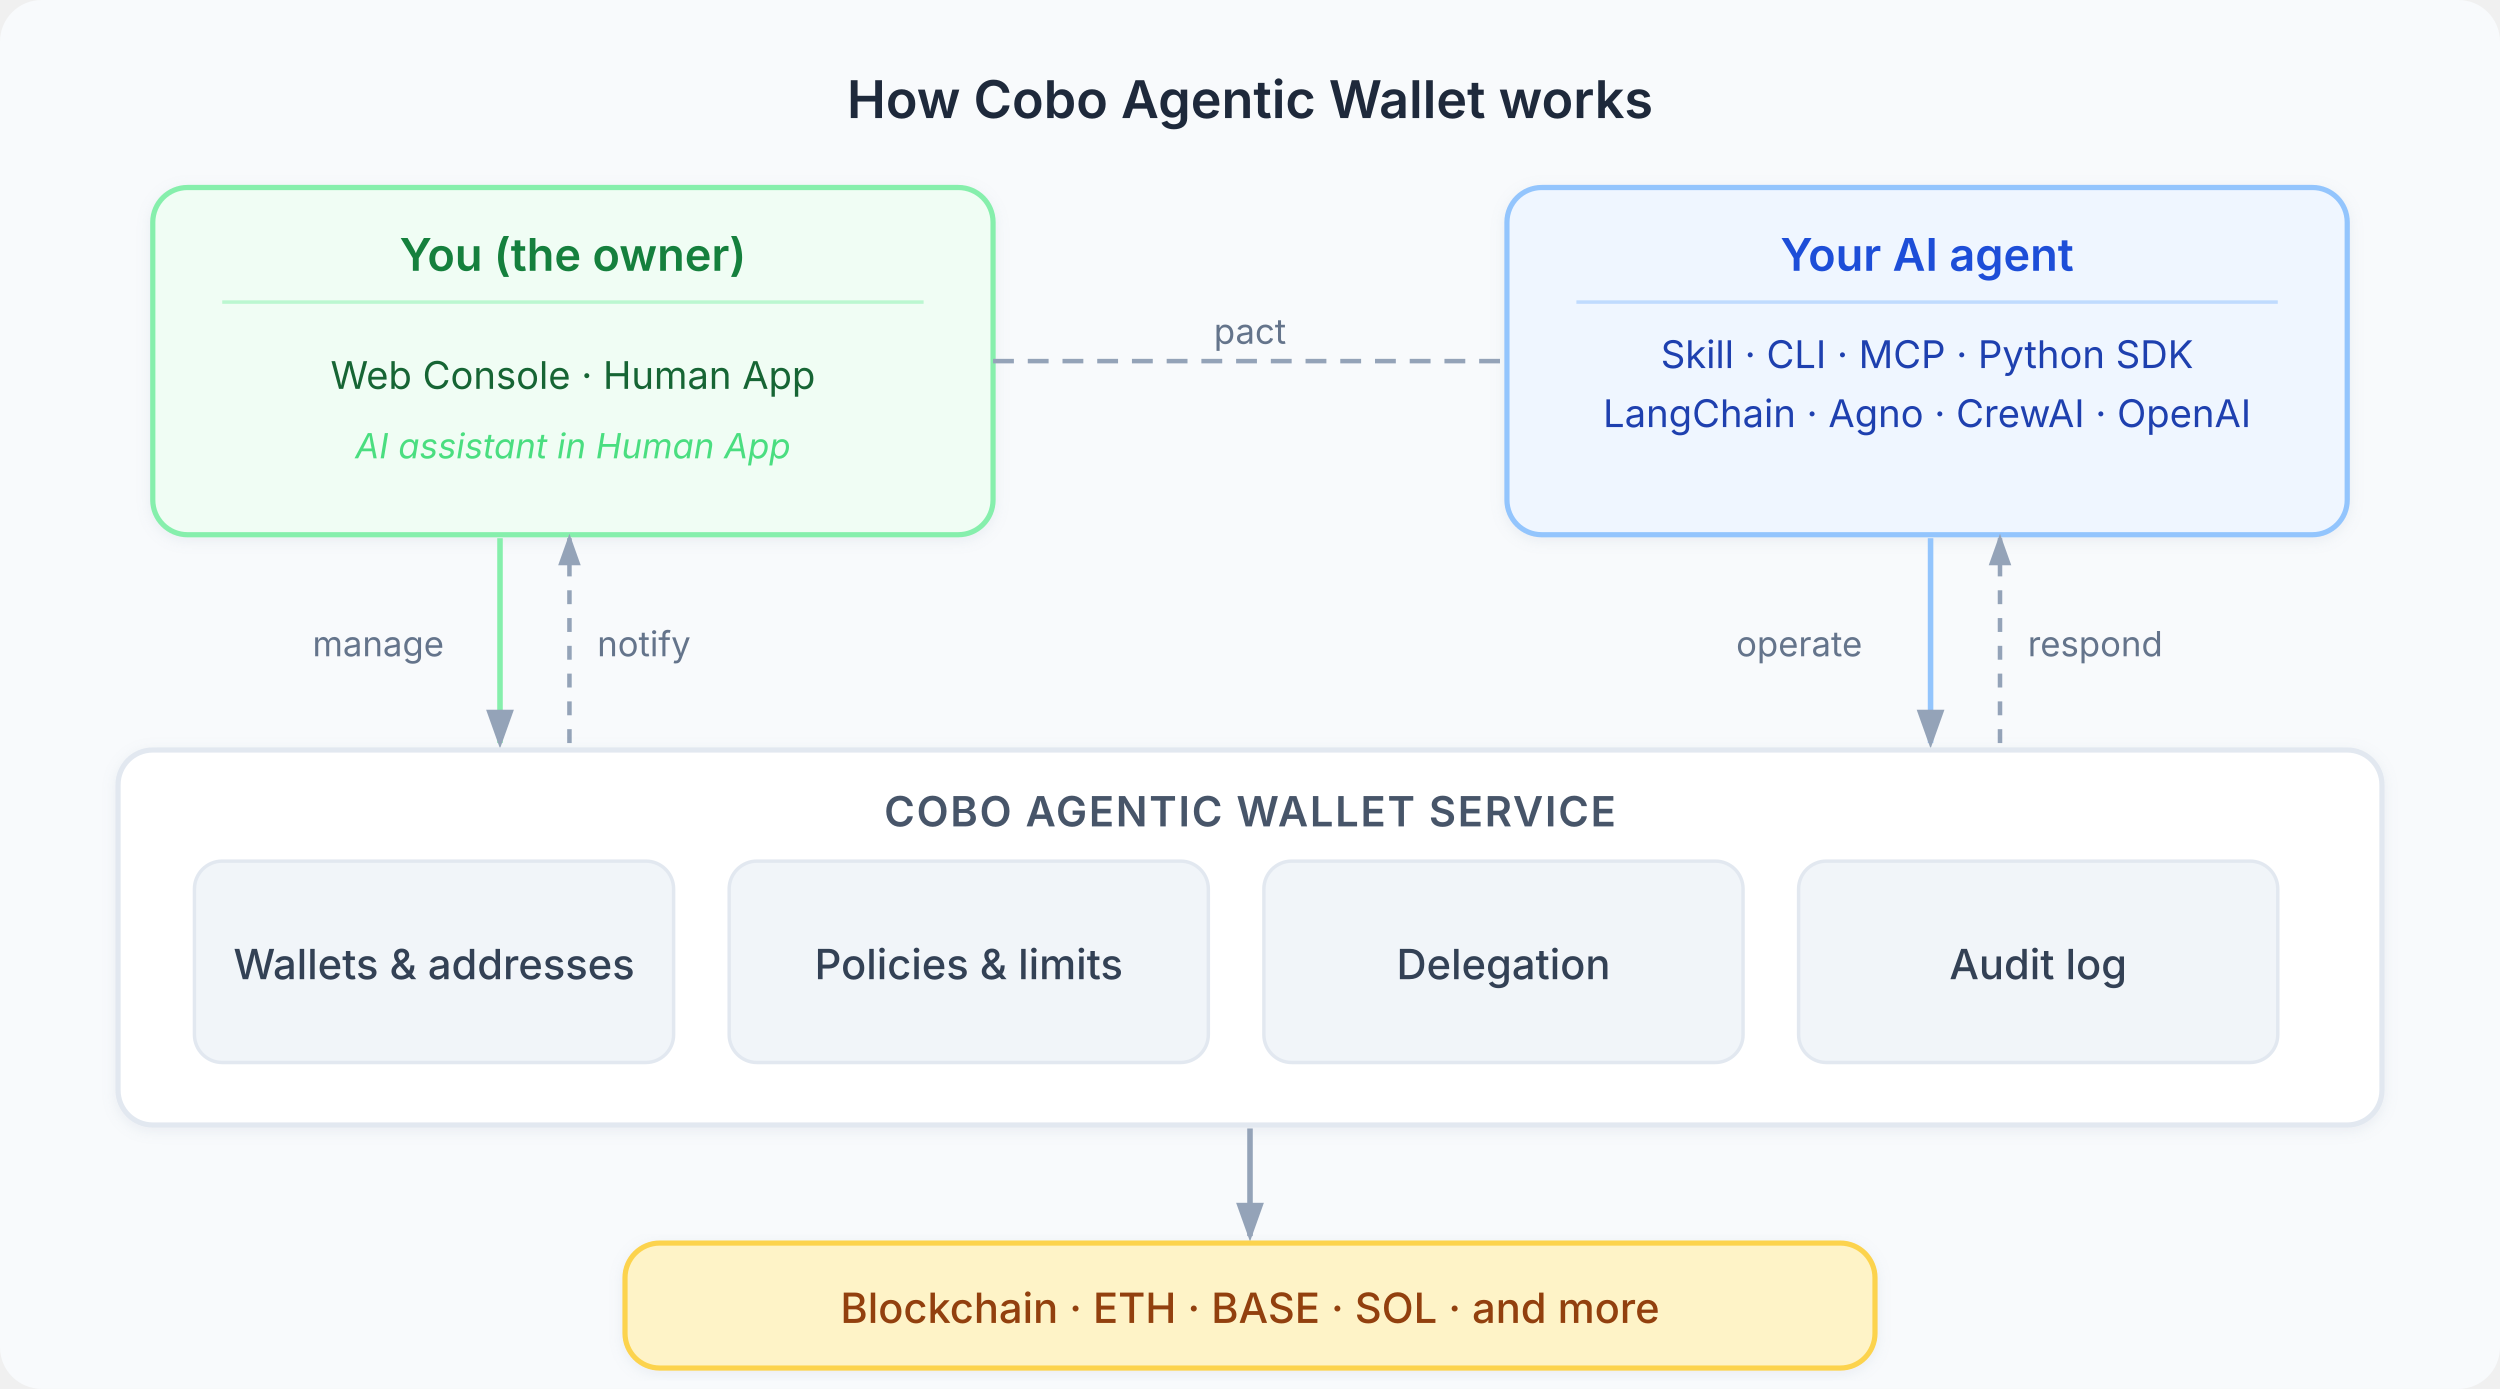
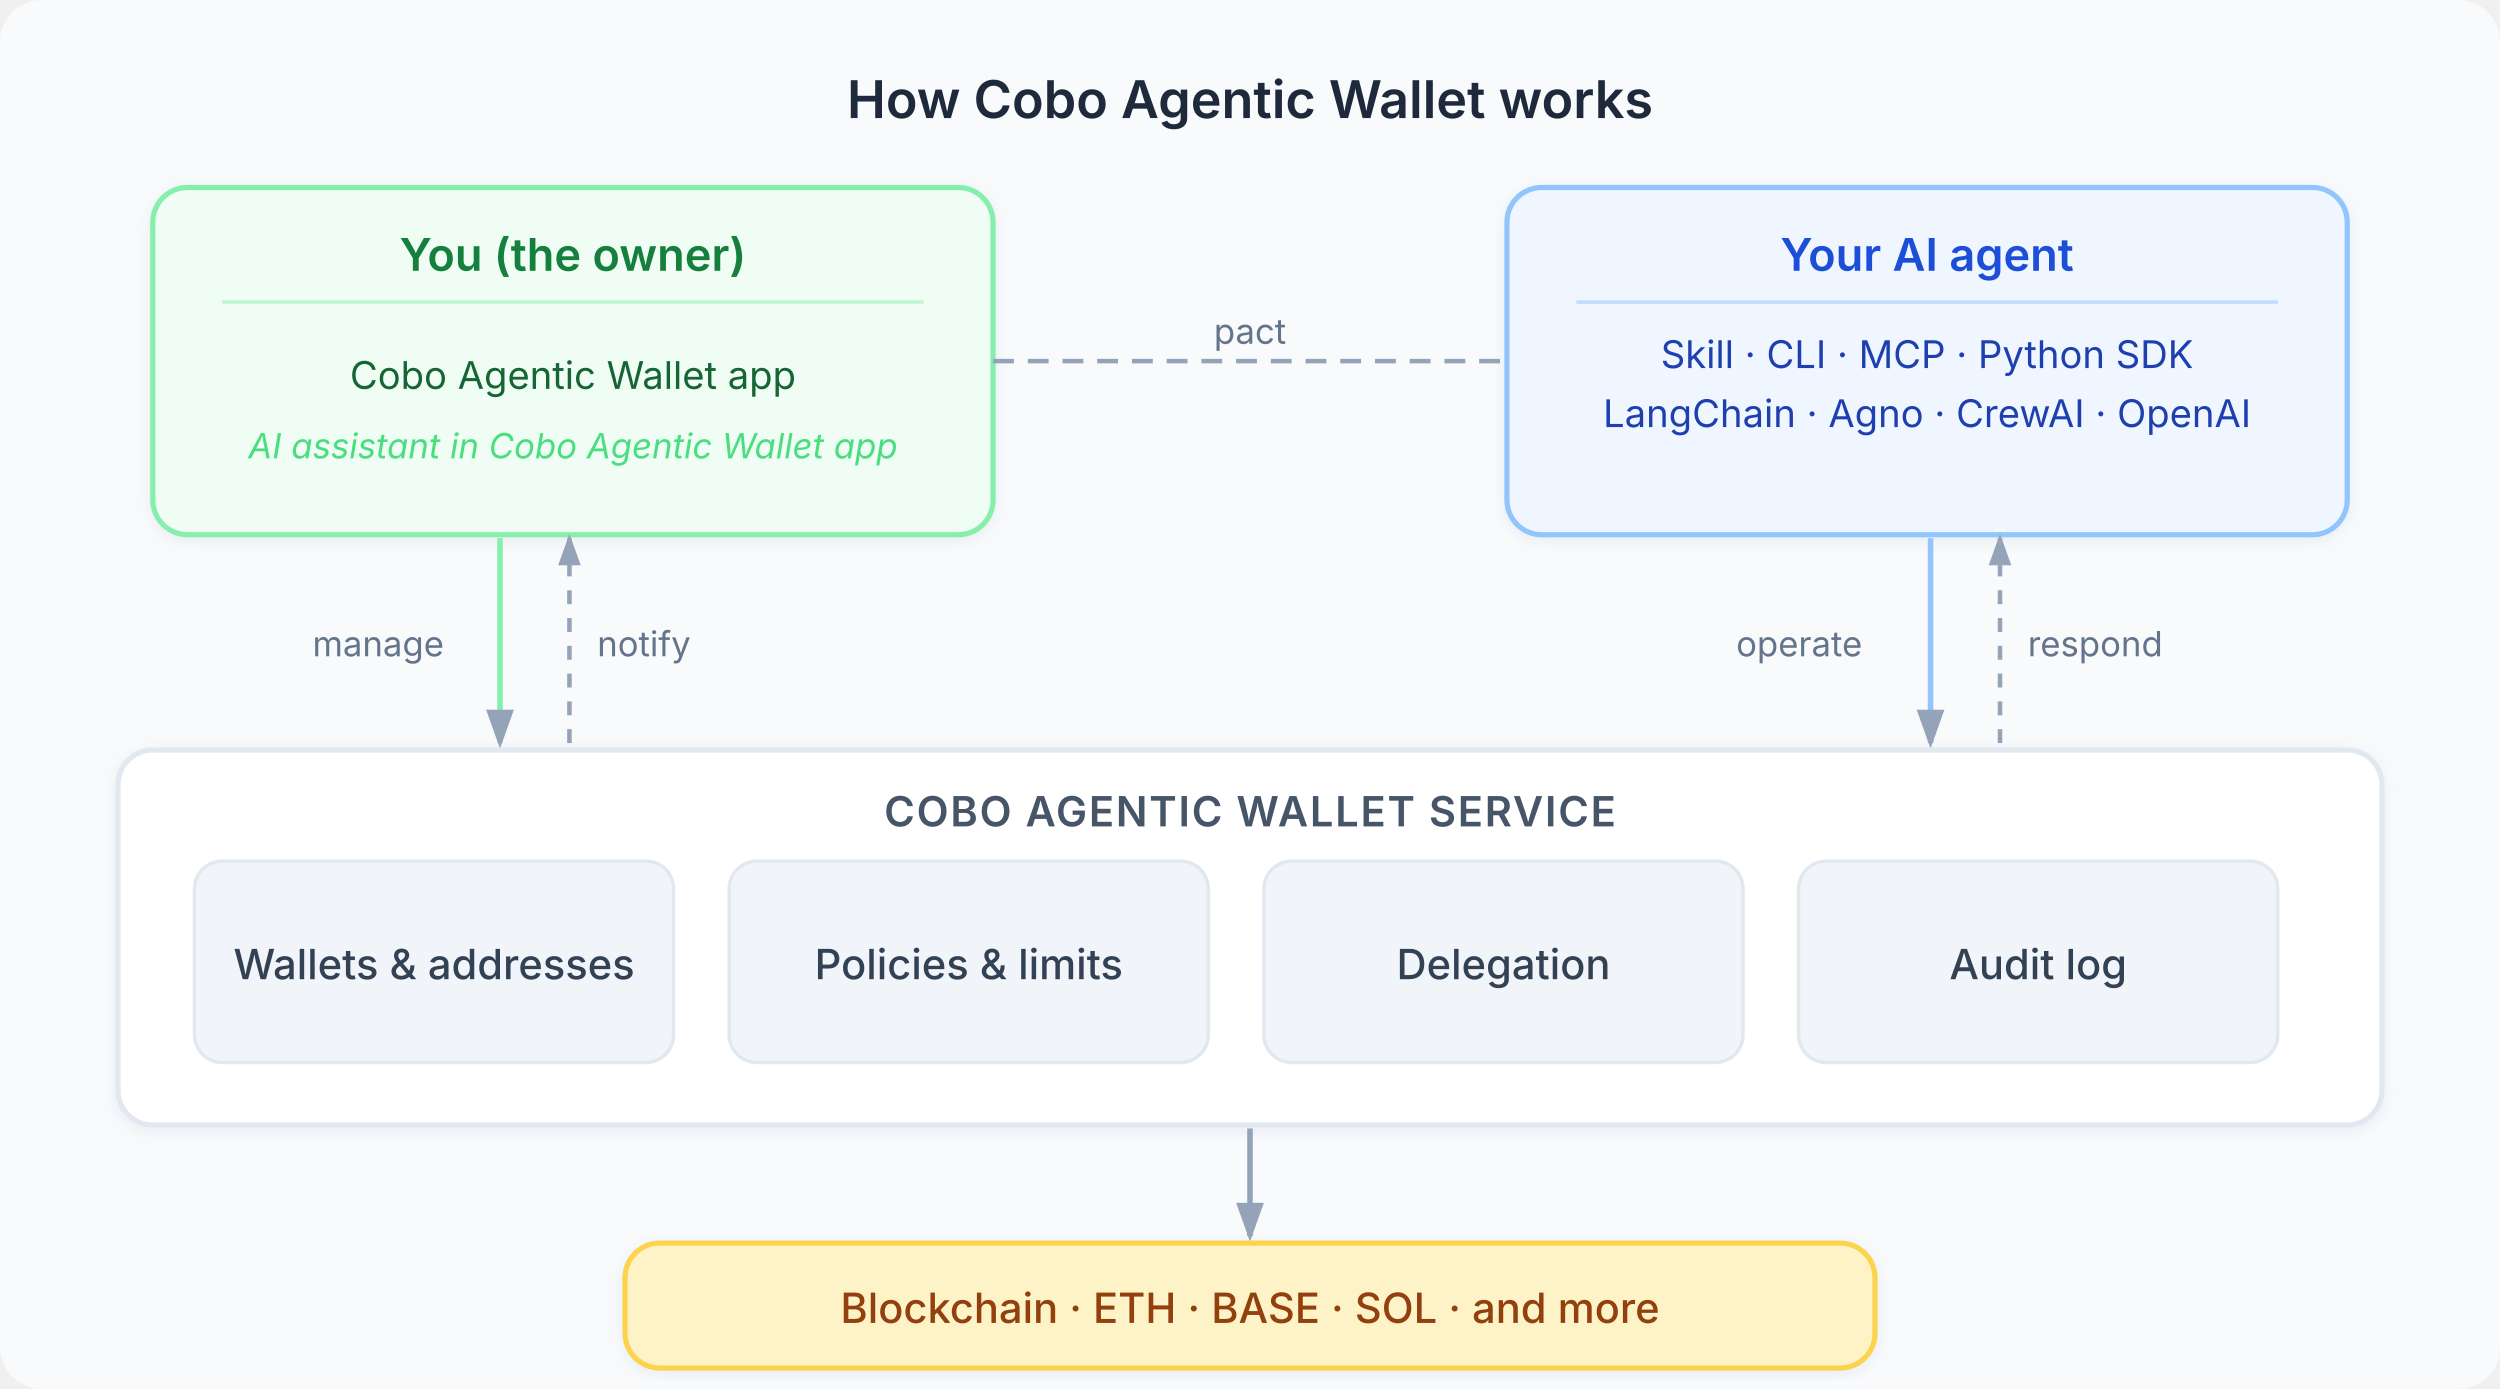
<svg xmlns="http://www.w3.org/2000/svg" viewBox="0 0 720 400" width="720" height="400">
  <defs>
    <filter id="shadow">
      <feDropShadow dx="0" dy="1" stdDeviation="2" flood-color="#94A3B8" flood-opacity="0.15" />
    </filter>
    <marker id="arr" markerWidth="7" markerHeight="5" refX="6" refY="2.5" orient="auto">
      <polygon points="0 0, 7 2.5, 0 5" fill="#94A3B8" />
    </marker>
  </defs>
  <rect width="720" height="400" fill="#F8FAFC" rx="12" />
  <text x="360" y="34" text-anchor="middle" font-family="system-ui,-apple-system,sans-serif" font-size="15" font-weight="600" fill="#1E293B">How Cobo Agentic Wallet works</text>
  <rect x="44" y="54" width="242" height="100" rx="10" fill="#F0FDF4" stroke="#86EFAC" stroke-width="1.5" filter="url(#shadow)" />
  <text x="165" y="78" text-anchor="middle" font-family="system-ui,-apple-system,sans-serif" font-size="13" font-weight="600" fill="#15803D">You (the owner)</text>
  <line x1="64" y1="87" x2="266" y2="87" stroke="#BBF7D0" stroke-width="1" />
-   <text x="165" y="112" text-anchor="middle" font-family="system-ui,-apple-system,sans-serif" font-size="11" fill="#166534">Web Console · Human App</text>
-   <text x="165" y="132" text-anchor="middle" font-family="system-ui,-apple-system,sans-serif" font-size="10" fill="#4ADE80" font-style="italic">AI assistant in Human App</text>
+   <text x="165" y="112" text-anchor="middle" font-family="system-ui,-apple-system,sans-serif" font-size="11" fill="#166534">Cobo Agentic Wallet app</text>
+   <text x="165" y="132" text-anchor="middle" font-family="system-ui,-apple-system,sans-serif" font-size="10" fill="#4ADE80" font-style="italic">AI assistant in Cobo Agentic Wallet app</text>
  <rect x="434" y="54" width="242" height="100" rx="10" fill="#EFF6FF" stroke="#93C5FD" stroke-width="1.5" filter="url(#shadow)" />
  <text x="555" y="78" text-anchor="middle" font-family="system-ui,-apple-system,sans-serif" font-size="13" font-weight="600" fill="#1D4ED8">Your AI agent</text>
  <line x1="454" y1="87" x2="656" y2="87" stroke="#BFDBFE" stroke-width="1" />
  <text x="555" y="106" text-anchor="middle" font-family="system-ui,-apple-system,sans-serif" font-size="11" fill="#1E40AF">Skill · CLI · MCP · Python SDK</text>
  <text x="555" y="123" text-anchor="middle" font-family="system-ui,-apple-system,sans-serif" font-size="11" fill="#1E40AF">LangChain · Agno · CrewAI · OpenAI</text>
  <line x1="286" y1="104" x2="434" y2="104" stroke="#94A3B8" stroke-width="1.3" stroke-dasharray="6,4" />
  <text x="360" y="99" text-anchor="middle" font-family="system-ui,-apple-system,sans-serif" font-size="10" fill="#64748B">pact</text>
  <line x1="144" y1="155" x2="144" y2="214" stroke="#86EFAC" stroke-width="1.6" marker-end="url(#arr)" />
  <line x1="164" y1="214" x2="164" y2="155" stroke="#94A3B8" stroke-width="1.3" stroke-dasharray="4,4" marker-end="url(#arr)" />
  <text x="90" y="189" font-family="system-ui,-apple-system,sans-serif" font-size="10" fill="#64748B">manage</text>
  <text x="172" y="189" font-family="system-ui,-apple-system,sans-serif" font-size="10" fill="#64748B">notify</text>
  <line x1="556" y1="155" x2="556" y2="214" stroke="#93C5FD" stroke-width="1.6" marker-end="url(#arr)" />
  <line x1="576" y1="214" x2="576" y2="155" stroke="#94A3B8" stroke-width="1.3" stroke-dasharray="4,4" marker-end="url(#arr)" />
  <text x="500" y="189" font-family="system-ui,-apple-system,sans-serif" font-size="10" fill="#64748B">operate</text>
  <text x="584" y="189" font-family="system-ui,-apple-system,sans-serif" font-size="10" fill="#64748B">respond</text>
  <rect x="34" y="216" width="652" height="108" rx="10" fill="white" stroke="#E2E8F0" stroke-width="1.5" filter="url(#shadow)" />
  <text x="360" y="238" text-anchor="middle" font-family="system-ui,-apple-system,sans-serif" font-size="12" font-weight="600" fill="#475569" letter-spacing="0.5">COBO AGENTIC WALLET SERVICE</text>
  <rect x="56" y="248" width="138" height="58" rx="8" fill="#F1F5F9" stroke="#E2E8F0" stroke-width="1" />
  <text x="125" y="282" text-anchor="middle" font-family="system-ui,-apple-system,sans-serif" font-size="12" font-weight="500" fill="#334155">Wallets &amp; addresses</text>
  <rect x="210" y="248" width="138" height="58" rx="8" fill="#F1F5F9" stroke="#E2E8F0" stroke-width="1" />
  <text x="279" y="282" text-anchor="middle" font-family="system-ui,-apple-system,sans-serif" font-size="12" font-weight="500" fill="#334155">Policies &amp; limits</text>
  <rect x="364" y="248" width="138" height="58" rx="8" fill="#F1F5F9" stroke="#E2E8F0" stroke-width="1" />
  <text x="433" y="282" text-anchor="middle" font-family="system-ui,-apple-system,sans-serif" font-size="12" font-weight="500" fill="#334155">Delegation</text>
  <rect x="518" y="248" width="138" height="58" rx="8" fill="#F1F5F9" stroke="#E2E8F0" stroke-width="1" />
  <text x="587" y="282" text-anchor="middle" font-family="system-ui,-apple-system,sans-serif" font-size="12" font-weight="500" fill="#334155">Audit log</text>
  <line x1="360" y1="325" x2="360" y2="356" stroke="#94A3B8" stroke-width="1.6" marker-end="url(#arr)" />
  <rect x="180" y="358" width="360" height="36" rx="10" fill="#FEF3C7" stroke="#FCD34D" stroke-width="1.5" filter="url(#shadow)" />
  <text x="360" y="381" text-anchor="middle" font-family="system-ui,-apple-system,sans-serif" font-size="12" font-weight="500" fill="#92400E">Blockchain · ETH · BASE · SOL · and more</text>
</svg>
